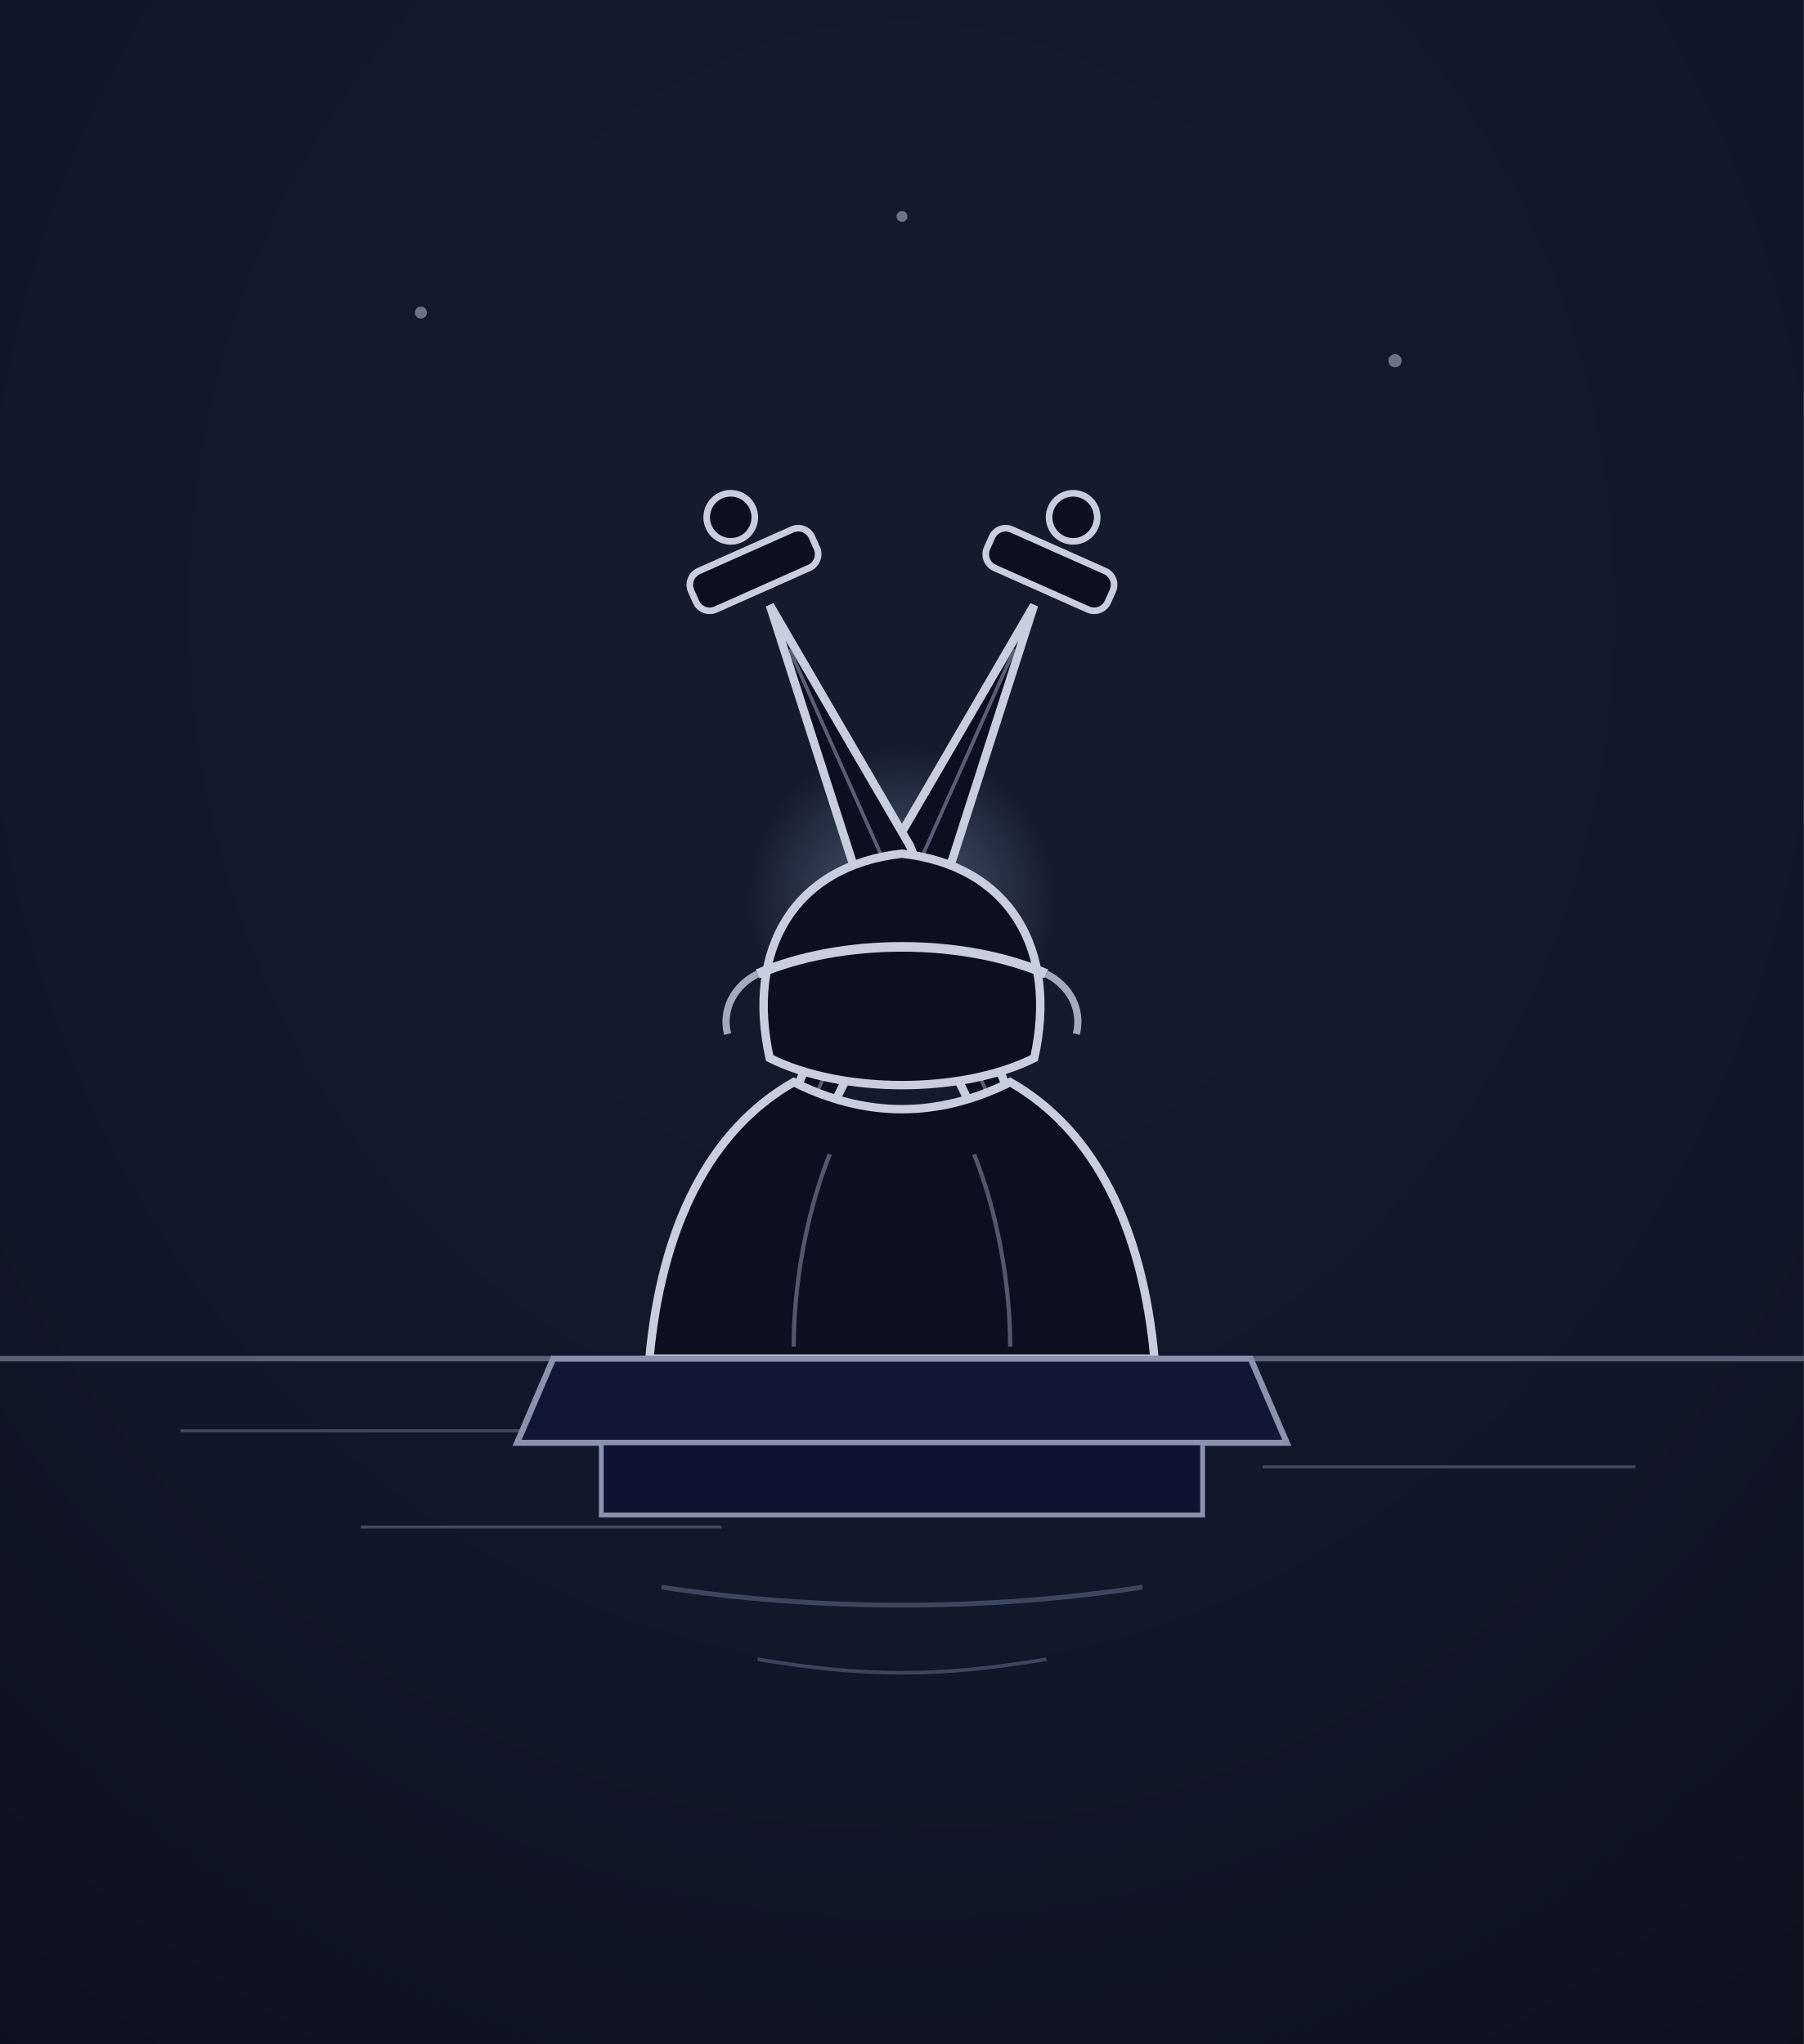
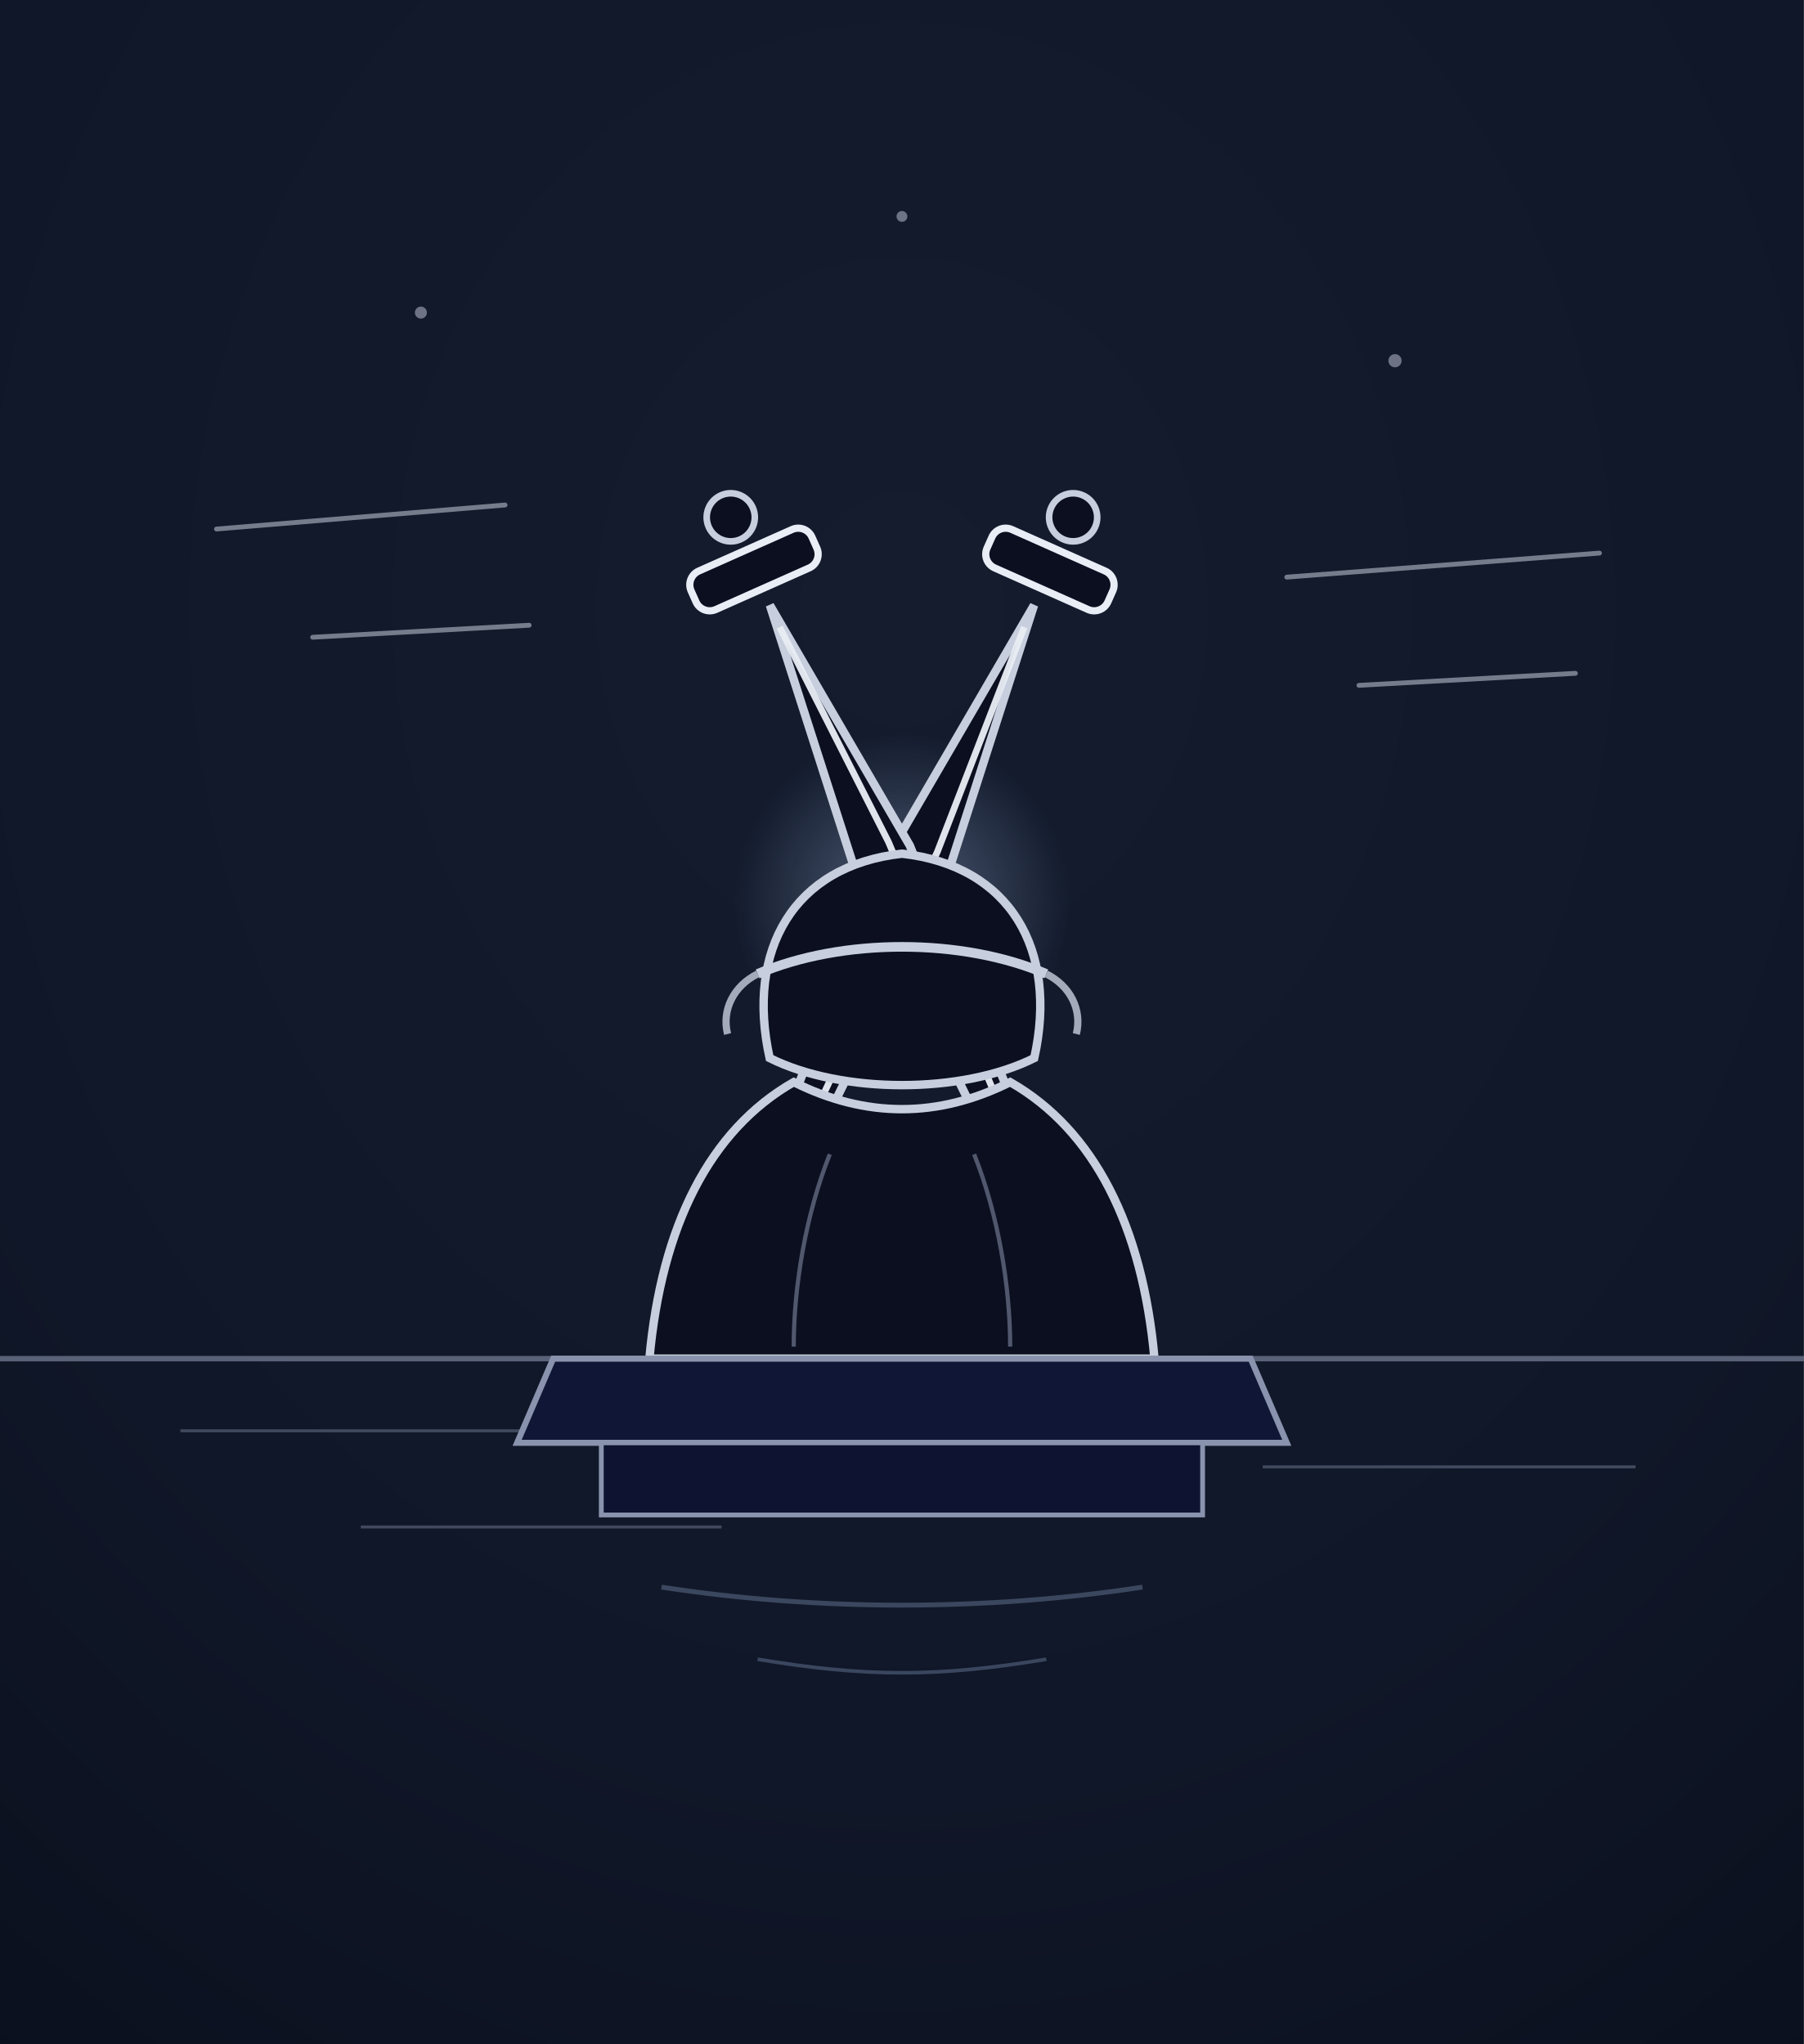
<svg xmlns="http://www.w3.org/2000/svg" viewBox="0 0 300 340" role="img" aria-label="宝剑二：蒙眼的抉择僵局">
  <defs>
    <radialGradient id="s2-ground" cx="50%" cy="30%" r="92%">
      <stop offset="0" stop-color="#141c2e" />
      <stop offset="0.62" stop-color="#101728" />
      <stop offset="1" stop-color="#0a0f1c" />
    </radialGradient>
    <radialGradient id="s2-x" cx="50%" cy="50%" r="50%">
      <stop offset="0" stop-color="#9fb6d9" stop-opacity="0.42" />
      <stop offset="1" stop-color="#9fb6d9" stop-opacity="0" />
    </radialGradient>
  </defs>
  <rect width="300" height="340" fill="url(#s2-ground)" />
  <path d="M 0 226 L 300 226" stroke="#8a93ad" stroke-width="0.9" opacity="0.6" />
  <g stroke="#8a93ad" stroke-width="0.5" opacity="0.4" fill="none">
    <path d="M 30 238 L 96 238 M 210 244 L 272 244 M 60 254 L 120 254" />
  </g>
+   <g stroke="#c7cedd" stroke-width="0.8" opacity="0.55" stroke-linecap="round">
+     <path d="M 36 88 L 84 84" />
+     <path d="M 52 106 L 88 104" />
+     <path d="M 214 96 L 266 92" />
+     <path d="M 226 114 L 262 112" />
+   </g>
  <g fill="#c7cedd" opacity="0.5">
    <circle cx="70" cy="52" r="1" />
    <circle cx="232" cy="60" r="1.1" />
    <circle cx="150" cy="36" r="0.9" />
  </g>
  <g transform="translate(150 150)">
-     <circle r="26" fill="url(#s2-x)" />
+     <circle r="28" fill="url(#s2-x)" />
    <g transform="rotate(24)">
      <path d="M 0 -54 L 5 -8 L 3 44 L 0 56 L -3 44 L -5 -8 Z" fill="#0b0f20" stroke="#c7cedd" stroke-width="1.4" />
-       <path d="M 0 -46 L 0 40" stroke="#8a93ad" stroke-width="0.6" opacity="0.6" />
-       <rect x="-11" y="-64" width="22" height="7" rx="2.5" fill="#0b0f20" stroke="#c7cedd" stroke-width="1.1" />
+       <path d="M 0 -50 L 2 -10 L 1 40" fill="none" stroke="#e9edf5" stroke-width="1.1" opacity="0.95" />
+       <rect x="-11" y="-64" width="22" height="7" rx="2.5" fill="#0b0f20" stroke="#e9edf5" stroke-width="1.2" />
      <circle cx="0" cy="-70" r="4" fill="#0b0f20" stroke="#c7cedd" stroke-width="1.1" />
    </g>
    <g transform="rotate(-24)">
      <path d="M 0 -54 L 5 -8 L 3 44 L 0 56 L -3 44 L -5 -8 Z" fill="#0b0f20" stroke="#c7cedd" stroke-width="1.4" />
-       <path d="M 0 -46 L 0 40" stroke="#8a93ad" stroke-width="0.6" opacity="0.6" />
-       <rect x="-11" y="-64" width="22" height="7" rx="2.5" fill="#0b0f20" stroke="#c7cedd" stroke-width="1.1" />
+       <path d="M 0 -50 L 2 -10 L 1 40" fill="none" stroke="#e9edf5" stroke-width="1.1" opacity="0.95" />
+       <rect x="-11" y="-64" width="22" height="7" rx="2.5" fill="#0b0f20" stroke="#e9edf5" stroke-width="1.2" />
      <circle cx="0" cy="-70" r="4" fill="#0b0f20" stroke="#c7cedd" stroke-width="1.1" />
    </g>
-     <circle cx="0" cy="-4" r="2.2" fill="#e9edf5" opacity="0.95" />
+     <circle cx="0" cy="-4" r="2.4" fill="#e9edf5" opacity="1" />
  </g>
  <g>
    <path d="M 128 176 C 124 158, 132 144, 150 142 C 168 144, 176 158, 172 176 C 160 182, 140 182, 128 176 Z" fill="#0b0f20" stroke="#c7cedd" stroke-width="1.4" />
    <path d="M 126 162 C 140 156, 160 156, 174 162" fill="none" stroke="#c7cedd" stroke-width="1.6" />
    <path d="M 126 162 C 122 164, 120 168, 121 172 M 174 162 C 178 164, 180 168, 179 172" fill="none" stroke="#c7cedd" stroke-width="1.2" opacity="0.8" />
    <path d="M 132 180 C 118 188, 110 204, 108 226 L 192 226 C 190 204, 182 188, 168 180 C 156 186, 144 186, 132 180 Z" fill="#0b0f20" stroke="#c7cedd" stroke-width="1.4" />
    <g stroke="#8a93ad" stroke-width="0.7" opacity="0.55" fill="none">
      <path d="M 138 192 C 134 202, 132 214, 132 224" />
      <path d="M 162 192 C 166 202, 168 214, 168 224" />
    </g>
  </g>
  <path d="M 92 226 L 208 226 L 214 240 L 86 240 Z" fill="#101736" stroke="#8a93ad" stroke-width="1" />
  <path d="M 100 240 L 200 240 L 200 252 L 100 252 Z" fill="#0d1330" stroke="#8a93ad" stroke-width="0.8" />
  <g stroke="#9fb6d9" opacity="0.3" fill="none">
    <path d="M 110 264 C 136 268, 164 268, 190 264" stroke-width="0.8" />
    <path d="M 126 276 C 144 279, 156 279, 174 276" stroke-width="0.6" />
  </g>
</svg>
